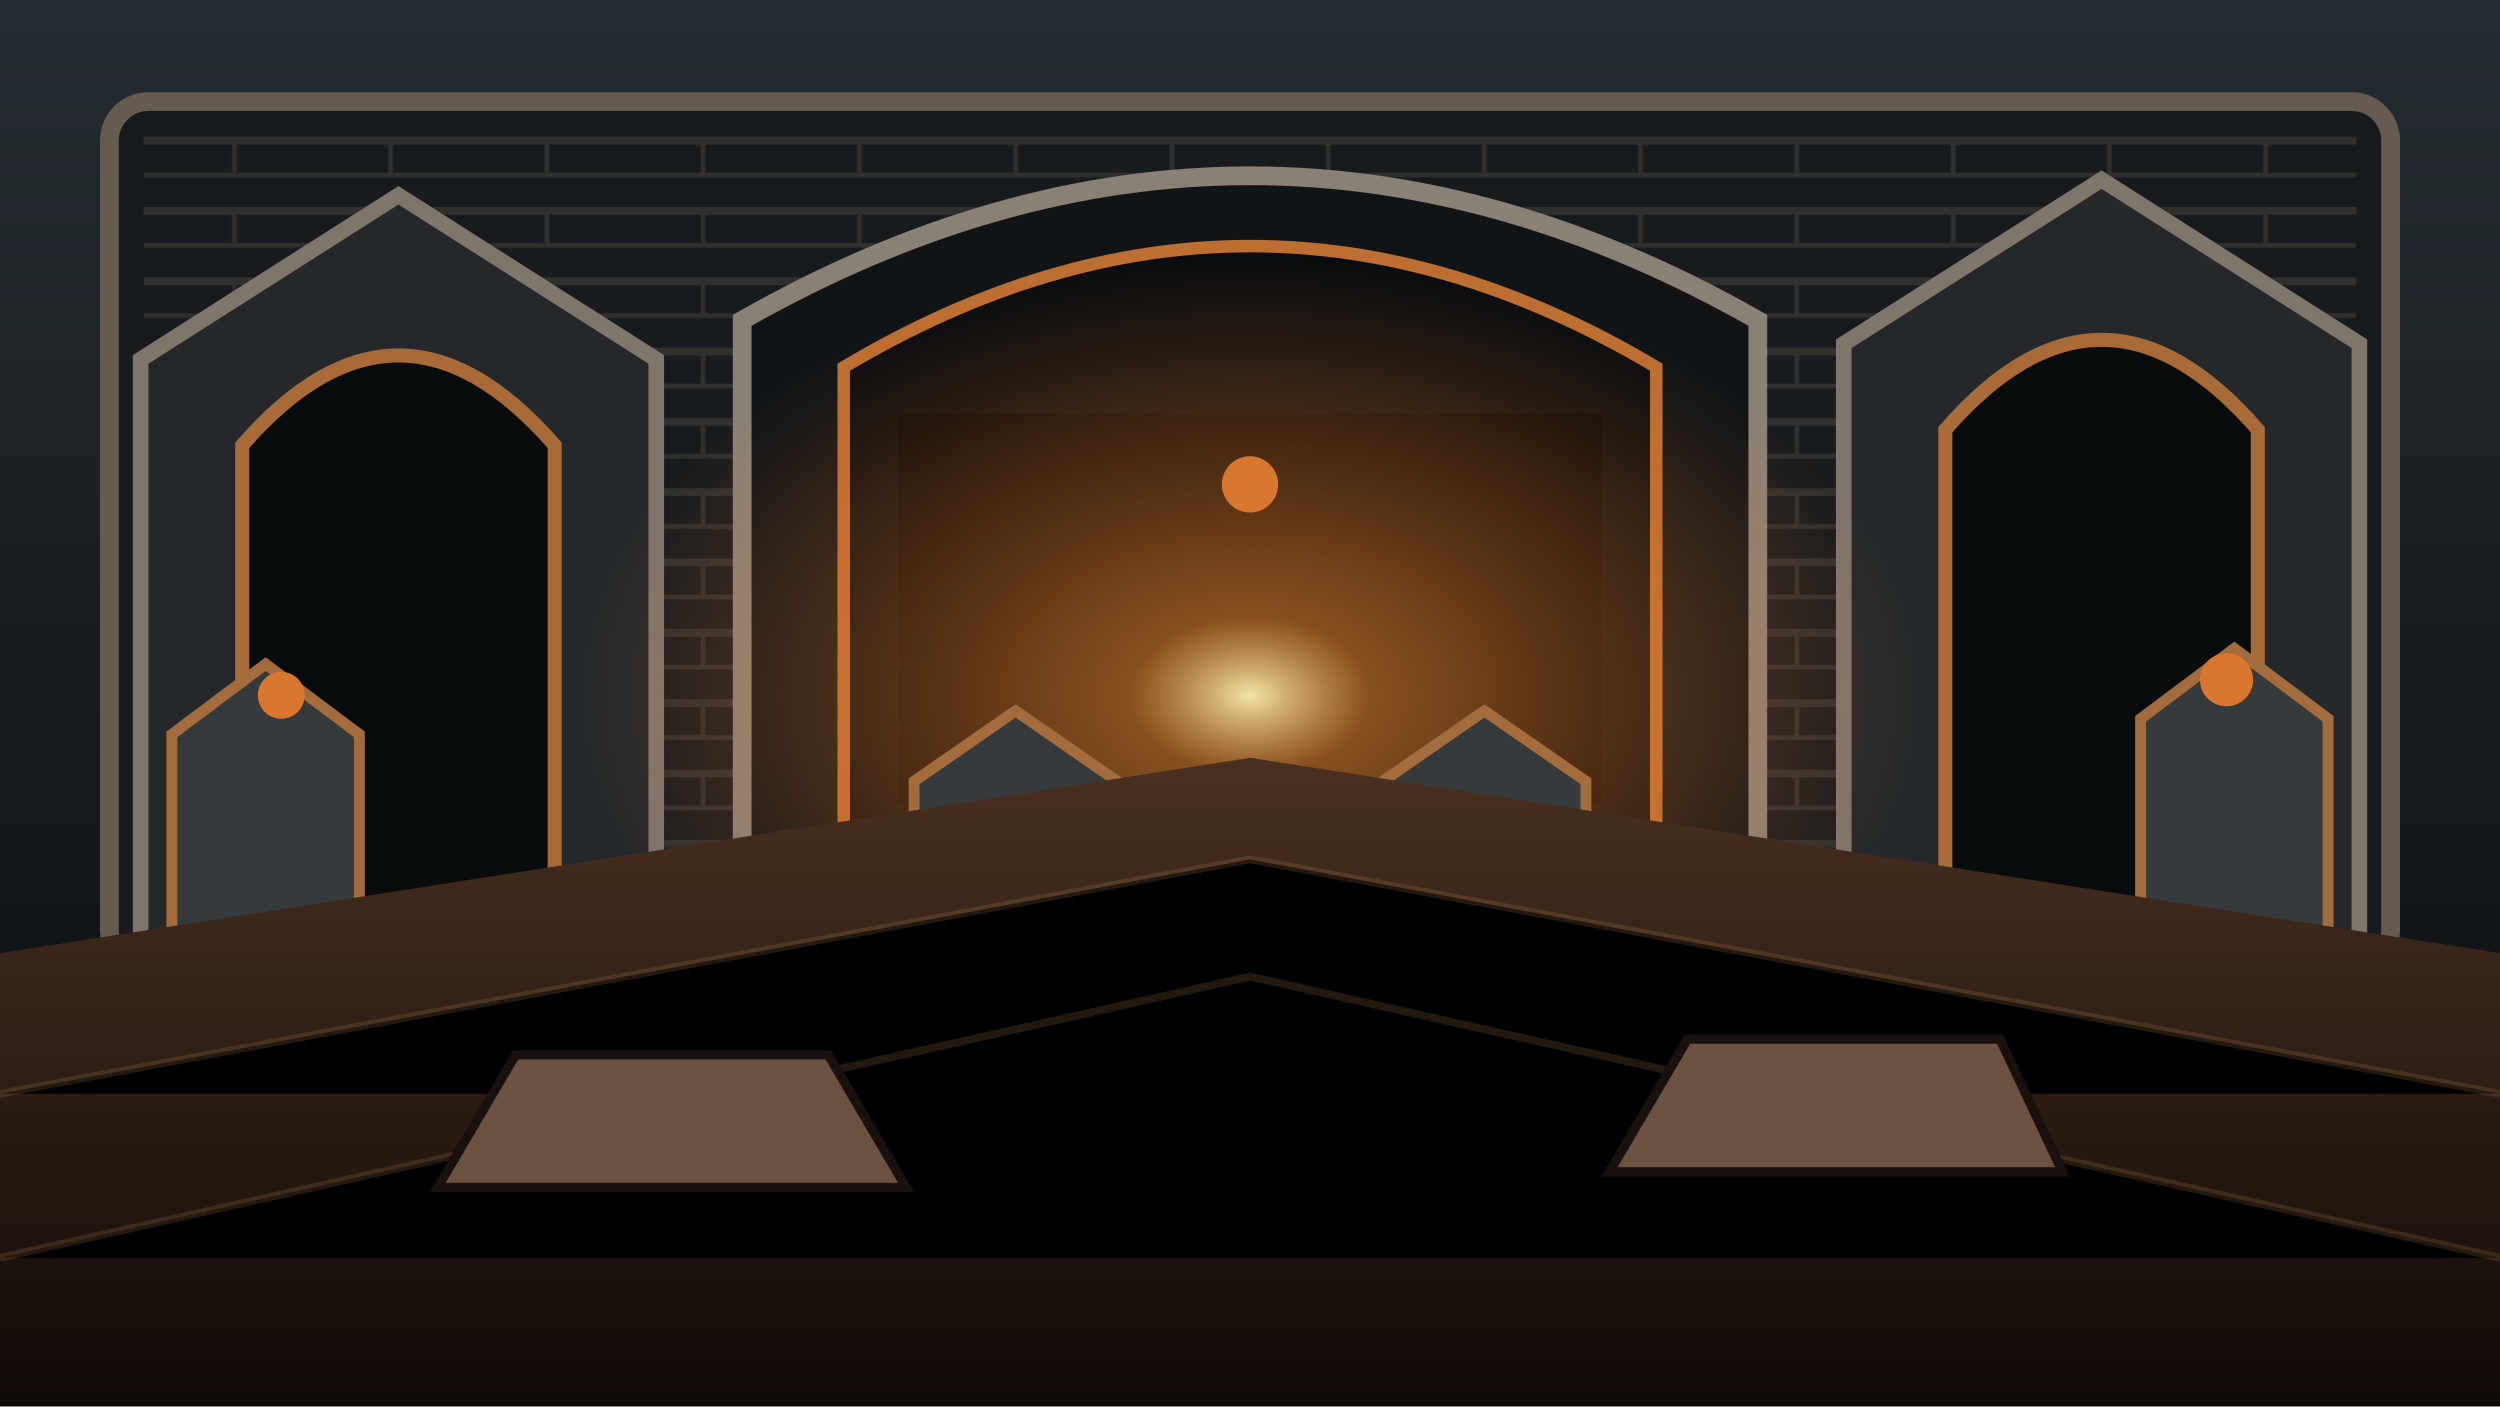
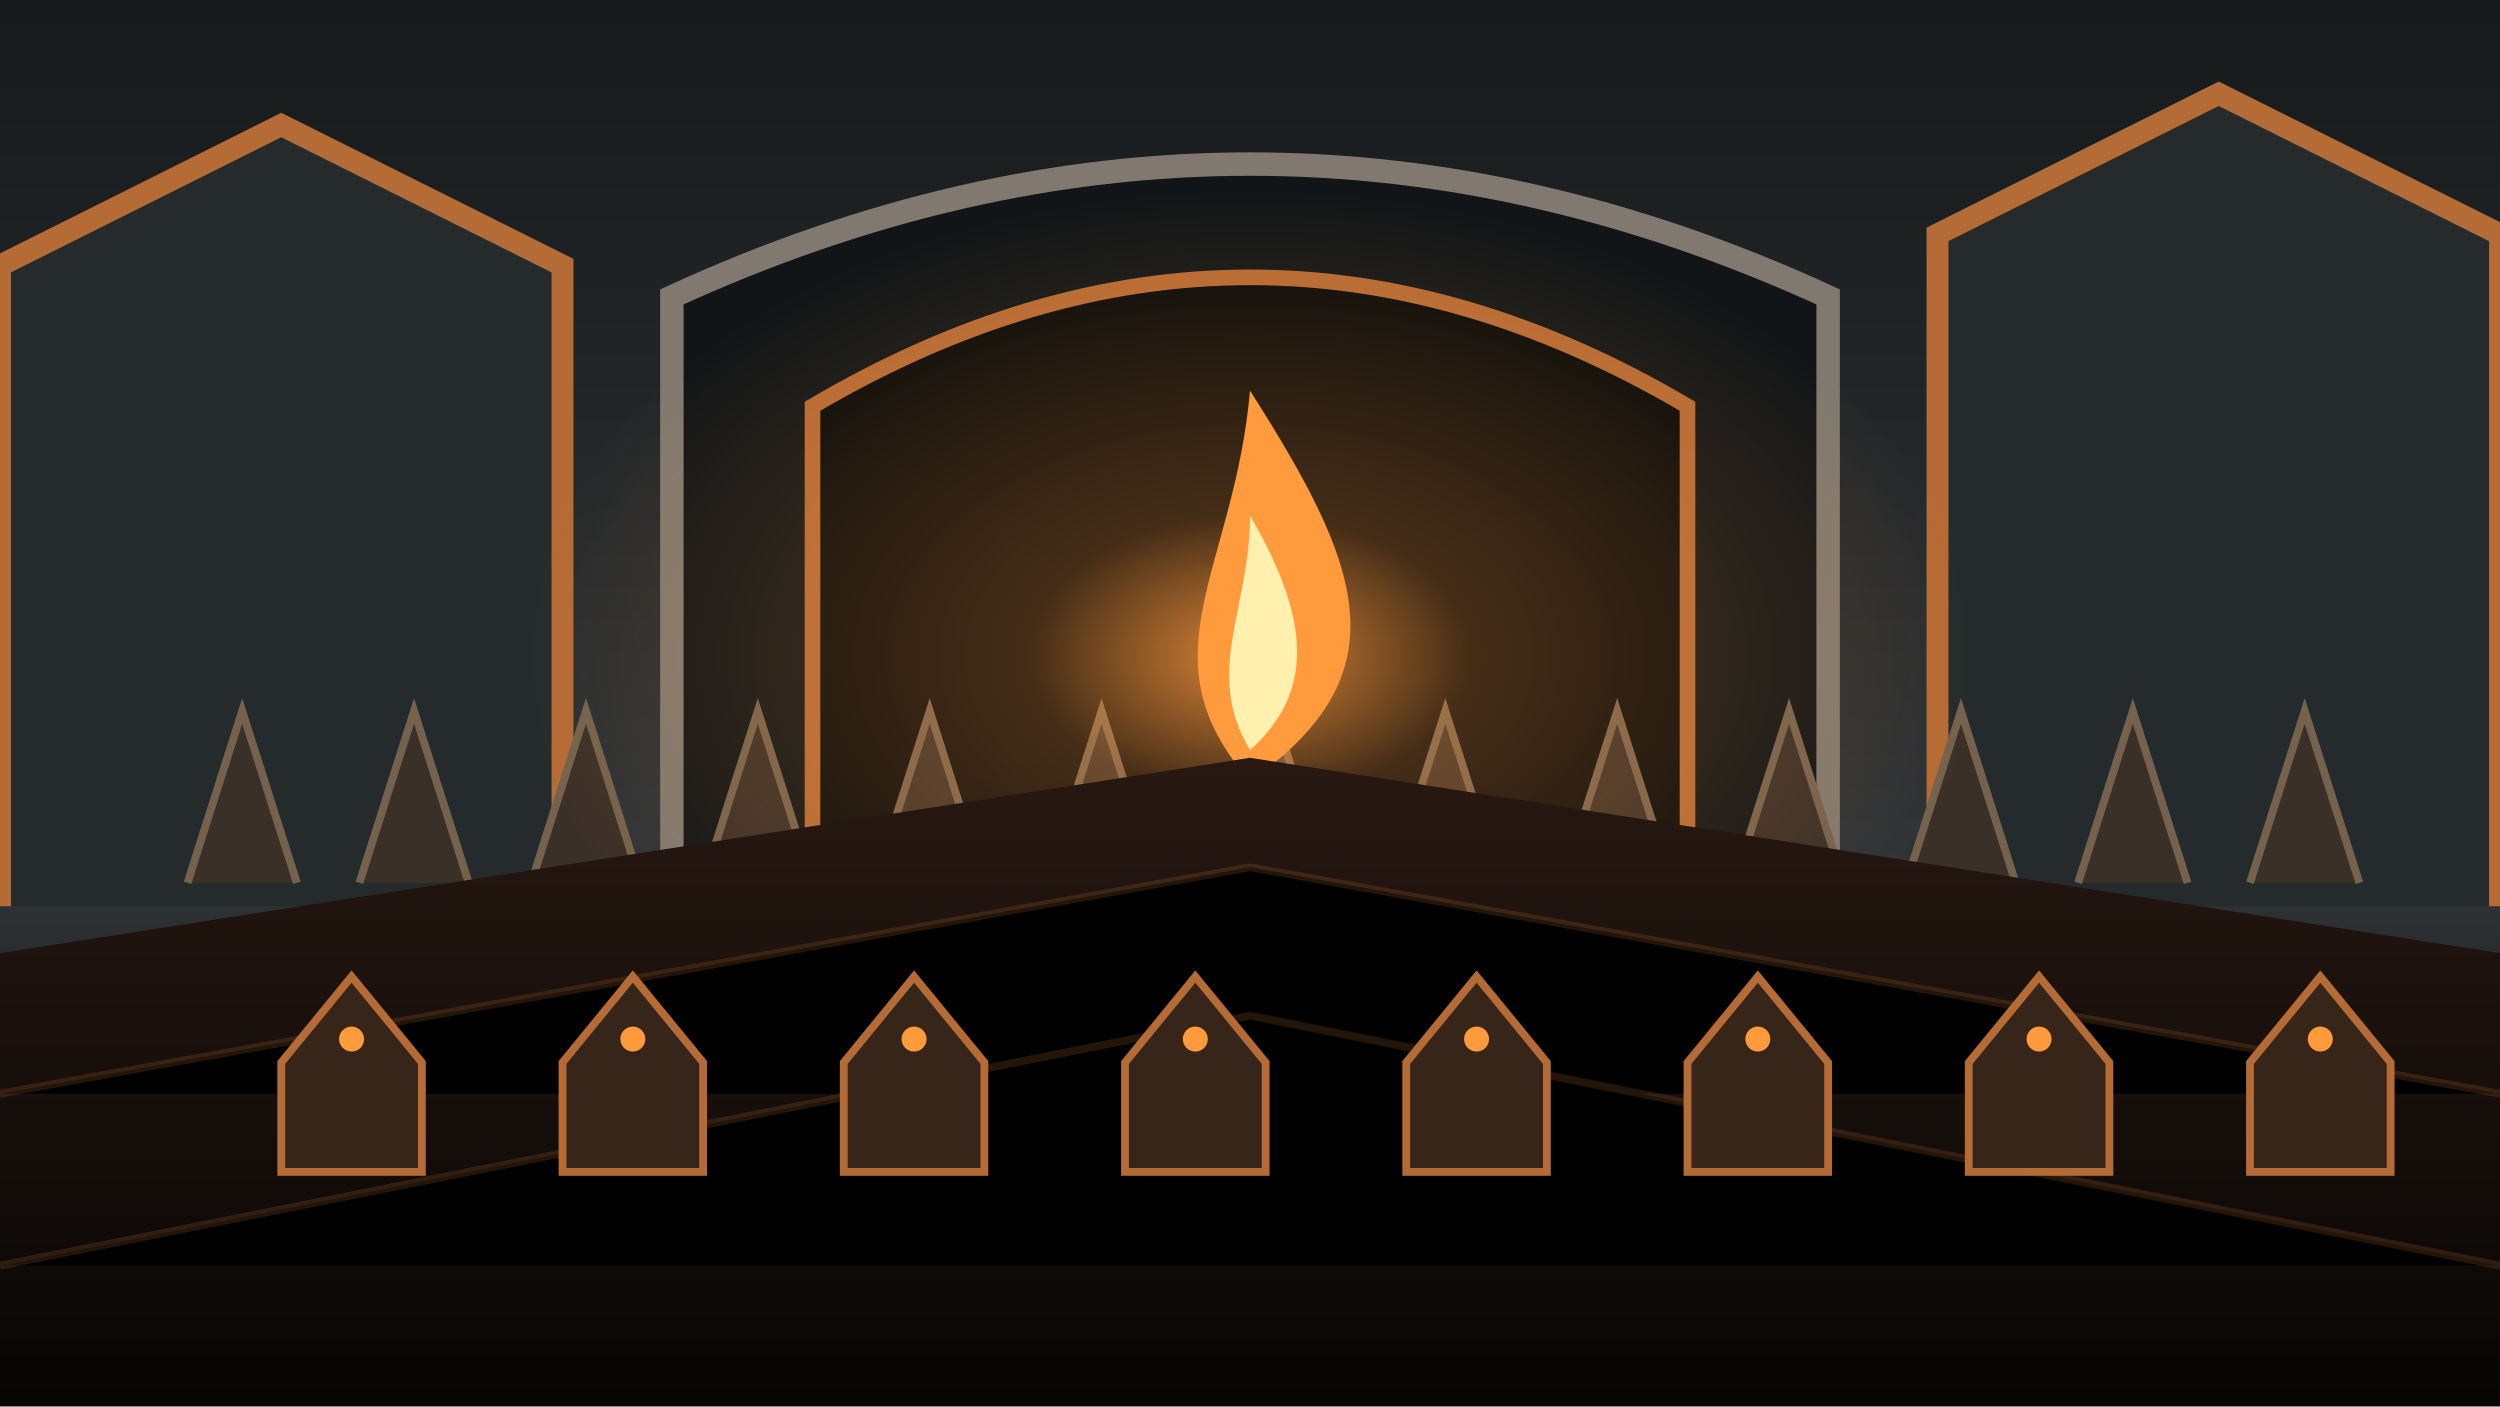
- <svg xmlns="http://www.w3.org/2000/svg" viewBox="0 0 1600 900">
+ <svg xmlns="http://www.w3.org/2000/svg" viewBox="0 0 1600 900" preserveAspectRatio="xMidYMid slice">
  <defs>
-     <linearGradient id="w" x2="0" y2="1">
-       <stop stop-color="#252c31" />
-       <stop offset=".55" stop-color="#151a1d" />
-       <stop offset="1" stop-color="#08090a" />
+     <linearGradient id="bg" x2="0" y2="1">
+       <stop stop-color="#171a1b" />
+       <stop offset=".62" stop-color="#303437" />
+       <stop offset="1" stop-color="#050709" />
    </linearGradient>
-     <linearGradient id="f" x2="0" y2="1">
-       <stop stop-color="#4a3020" />
-       <stop offset="1" stop-color="#100a07" />
+     <linearGradient id="floor" x2="0" y2="1">
+       <stop stop-color="#281811" />
+       <stop offset="1" stop-color="#070605" />
    </linearGradient>
-     <radialGradient id="fire">
-       <stop stop-color="#fff0b0" stop-opacity=".95" />
-       <stop offset=".18" stop-color="#f28b32" stop-opacity=".55" />
-       <stop offset="1" stop-color="#e66c20" stop-opacity="0" />
+     <linearGradient id="wood" x2="0" y2="1">
+       <stop stop-color="#b56b35" />
+       <stop offset=".5" stop-color="#4a2d1b" />
+       <stop offset="1" stop-color="#160d08" />
+     </linearGradient>
+     <radialGradient id="glow">
+       <stop stop-color="#ff9a3d" stop-opacity=".85" />
+       <stop offset=".3" stop-color="#ff9a3d" stop-opacity=".25" />
+       <stop offset="1" stop-color="#ff9a3d" stop-opacity="0" />
    </radialGradient>
-     <pattern id="brick" width="100" height="45" patternUnits="userSpaceOnUse">
-       <path d="M0 1H100M0 44H100M50 1V22M0 22H50M100 22H50" stroke="#c8b49a" stroke-opacity=".13" stroke-width="3" />
-     </pattern>
+     <filter id="blur">
+       <feGaussianBlur stdDeviation="18" />
+     </filter>
+     <filter id="shadow">
+       <feGaussianBlur stdDeviation="7" />
+     </filter>
  </defs>
-   <rect width="1600" height="900" fill="url(#w)" />
-   <rect x="70" y="65" width="1460" height="555" rx="25" fill="#181b1d" stroke="#665b50" stroke-width="12" />
-   <rect x="92" y="87" width="1416" height="510" fill="url(#brick)" />
-   <g fill="#24282a" stroke="#7e756b" stroke-width="10">
-     <path d="M90 610V230L255 125L420 230V610Z" />
-     <path d="M1180 610V220L1345 115L1510 220V610Z" />
-   </g>
-   <g fill="#090c0d" stroke="#a86b38" stroke-width="9">
-     <path d="M155 610V285Q255 170 355 285V610Z" />
-     <path d="M1245 610V275Q1345 160 1445 275V610Z" />
-   </g>
-   <path d="M475 610V205Q800 20 1125 205V610Z" fill="#101417" stroke="#8a8176" stroke-width="12" />
-   <path d="M540 610V235Q800 80 1060 235V610" fill="#0a0d0f" stroke="#bd6e31" stroke-width="8" />
-   <rect x="575" y="265" width="450" height="250" fill="#050708" />
-   <ellipse cx="800" cy="445" rx="430" ry="280" fill="url(#fire)" />
-   <g fill="#353b3d" stroke="#a46c3d" stroke-width="7">
-     <path d="M110 610V470L170 425L230 470V610Z" />
-     <path d="M1370 610V460L1430 415L1490 460V610Z" />
-     <path d="M585 610V500L650 455L715 500V610Z" />
-     <path d="M885 610V500L950 455L1015 500V610Z" />
-   </g>
-   <g fill="#d9772f">
-     <circle cx="180" cy="445" r="15" />
-     <circle cx="1425" cy="435" r="17" />
-     <circle cx="800" cy="310" r="18" />
-   </g>
-   <path d="M0 610L800 485L1600 610V900H0Z" fill="url(#f)" />
-   <g stroke="#c48b55" stroke-opacity=".18" stroke-width="5">
-     <path d="M0 700L800 550L1600 700M0 805L800 625L1600 805" />
-   </g>
-   <g fill="#6d5140" stroke="#18110d" stroke-width="6">
-     <path d="M330 675H530L580 760H280Z" />
-     <path d="M1080 665H1280L1320 750H1030Z" />
-   </g>
+   <rect width="1600" height="900" fill="url(#bg)" />
+   <path d="M0 580V170L180 80L360 170V580M1240 580V150L1420 60L1600 150V580" fill="#252b2d" stroke="#b56b35" stroke-width="14" />
+   <path d="M430 600V190Q800 20 1170 190V600Z" fill="#111517" stroke="#81796f" stroke-width="15" />
+   <path d="M520 600V260Q800 95 1080 260V600" fill="#07090a" stroke="#b56b35" stroke-width="10" />
+   <path d="M120 565l35-110 35 110" fill="#3b3028" stroke="#75624e" stroke-width="5" />
+   <path d="M230 565l35-110 35 110" fill="#3b3028" stroke="#75624e" stroke-width="5" />
+   <path d="M340 565l35-110 35 110" fill="#3b3028" stroke="#75624e" stroke-width="5" />
+   <path d="M450 565l35-110 35 110" fill="#3b3028" stroke="#75624e" stroke-width="5" />
+   <path d="M560 565l35-110 35 110" fill="#3b3028" stroke="#75624e" stroke-width="5" />
+   <path d="M670 565l35-110 35 110" fill="#3b3028" stroke="#75624e" stroke-width="5" />
+   <path d="M780 565l35-110 35 110" fill="#3b3028" stroke="#75624e" stroke-width="5" />
+   <path d="M890 565l35-110 35 110" fill="#3b3028" stroke="#75624e" stroke-width="5" />
+   <path d="M1000 565l35-110 35 110" fill="#3b3028" stroke="#75624e" stroke-width="5" />
+   <path d="M1110 565l35-110 35 110" fill="#3b3028" stroke="#75624e" stroke-width="5" />
+   <path d="M1220 565l35-110 35 110" fill="#3b3028" stroke="#75624e" stroke-width="5" />
+   <path d="M1330 565l35-110 35 110" fill="#3b3028" stroke="#75624e" stroke-width="5" />
+   <path d="M1440 565l35-110 35 110" fill="#3b3028" stroke="#75624e" stroke-width="5" />
+   <ellipse cx="800" cy="420" rx="470" ry="300" fill="url(#glow)" />
+   <path d="M800 500C730 420 790 365 800 250C870 360 900 430 800 500Z" fill="#ff9a3d" />
+   <path d="M800 480C770 430 800 390 800 330C835 390 845 440 800 480Z" fill="#fff0ae" />
+   <rect x="180" y="610" width="90" height="55" rx="8" fill="#5a3a25" stroke="#b56b35" stroke-width="6" />
+   <circle cx="225" cy="637" r="12" fill="#ff9a3d" />
+   <rect x="330" y="610" width="90" height="55" rx="8" fill="#5a3a25" stroke="#b56b35" stroke-width="6" />
+   <circle cx="375" cy="637" r="12" fill="#ff9a3d" />
+   <rect x="480" y="610" width="90" height="55" rx="8" fill="#5a3a25" stroke="#b56b35" stroke-width="6" />
+   <circle cx="525" cy="637" r="12" fill="#ff9a3d" />
+   <rect x="630" y="610" width="90" height="55" rx="8" fill="#5a3a25" stroke="#b56b35" stroke-width="6" />
+   <circle cx="675" cy="637" r="12" fill="#ff9a3d" />
+   <rect x="780" y="610" width="90" height="55" rx="8" fill="#5a3a25" stroke="#b56b35" stroke-width="6" />
+   <circle cx="825" cy="637" r="12" fill="#ff9a3d" />
+   <rect x="930" y="610" width="90" height="55" rx="8" fill="#5a3a25" stroke="#b56b35" stroke-width="6" />
+   <circle cx="975" cy="637" r="12" fill="#ff9a3d" />
+   <rect x="1080" y="610" width="90" height="55" rx="8" fill="#5a3a25" stroke="#b56b35" stroke-width="6" />
+   <circle cx="1125" cy="637" r="12" fill="#ff9a3d" />
+   <rect x="1230" y="610" width="90" height="55" rx="8" fill="#5a3a25" stroke="#b56b35" stroke-width="6" />
+   <circle cx="1275" cy="637" r="12" fill="#ff9a3d" />
+   <rect x="1380" y="610" width="90" height="55" rx="8" fill="#5a3a25" stroke="#b56b35" stroke-width="6" />
+   <circle cx="1425" cy="637" r="12" fill="#ff9a3d" />
+   <path d="M0 610L800 485L1600 610V900H0Z" fill="url(#floor)" />
+   <path d="M0 700L800 555L1600 700M0 810L800 650L1600 810" stroke="#b56b35" stroke-opacity=".2" stroke-width="5" />
+   <path d="M180 680l45-55 45 55v70h-90Z" fill="#38251a" stroke="#b56b35" stroke-width="5" />
+   <circle cx="225" cy="665" r="8" fill="#ff9a3d" />
+   <path d="M360 680l45-55 45 55v70h-90Z" fill="#38251a" stroke="#b56b35" stroke-width="5" />
+   <circle cx="405" cy="665" r="8" fill="#ff9a3d" />
+   <path d="M540 680l45-55 45 55v70h-90Z" fill="#38251a" stroke="#b56b35" stroke-width="5" />
+   <circle cx="585" cy="665" r="8" fill="#ff9a3d" />
+   <path d="M720 680l45-55 45 55v70h-90Z" fill="#38251a" stroke="#b56b35" stroke-width="5" />
+   <circle cx="765" cy="665" r="8" fill="#ff9a3d" />
+   <path d="M900 680l45-55 45 55v70h-90Z" fill="#38251a" stroke="#b56b35" stroke-width="5" />
+   <circle cx="945" cy="665" r="8" fill="#ff9a3d" />
+   <path d="M1080 680l45-55 45 55v70h-90Z" fill="#38251a" stroke="#b56b35" stroke-width="5" />
+   <circle cx="1125" cy="665" r="8" fill="#ff9a3d" />
+   <path d="M1260 680l45-55 45 55v70h-90Z" fill="#38251a" stroke="#b56b35" stroke-width="5" />
+   <circle cx="1305" cy="665" r="8" fill="#ff9a3d" />
+   <path d="M1440 680l45-55 45 55v70h-90Z" fill="#38251a" stroke="#b56b35" stroke-width="5" />
+   <circle cx="1485" cy="665" r="8" fill="#ff9a3d" />
</svg>
